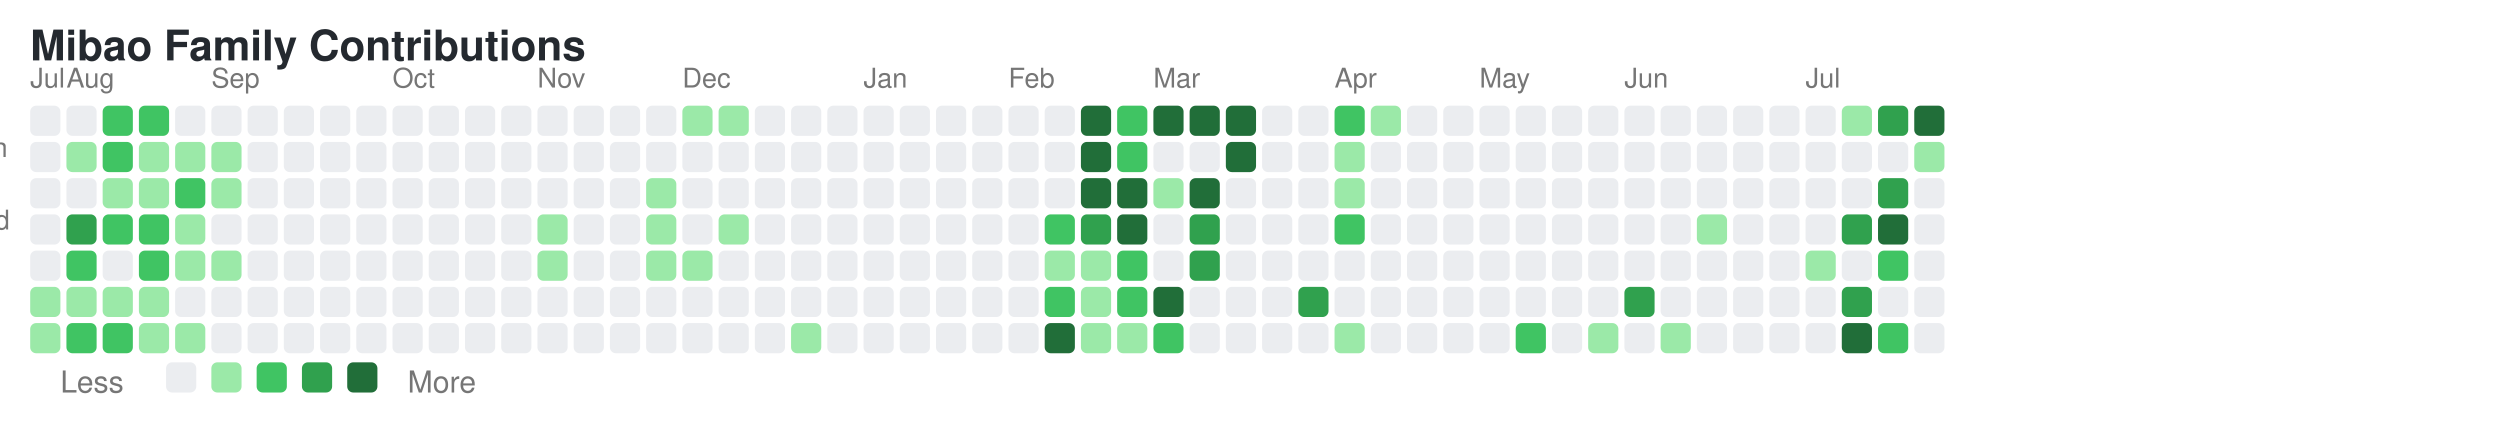
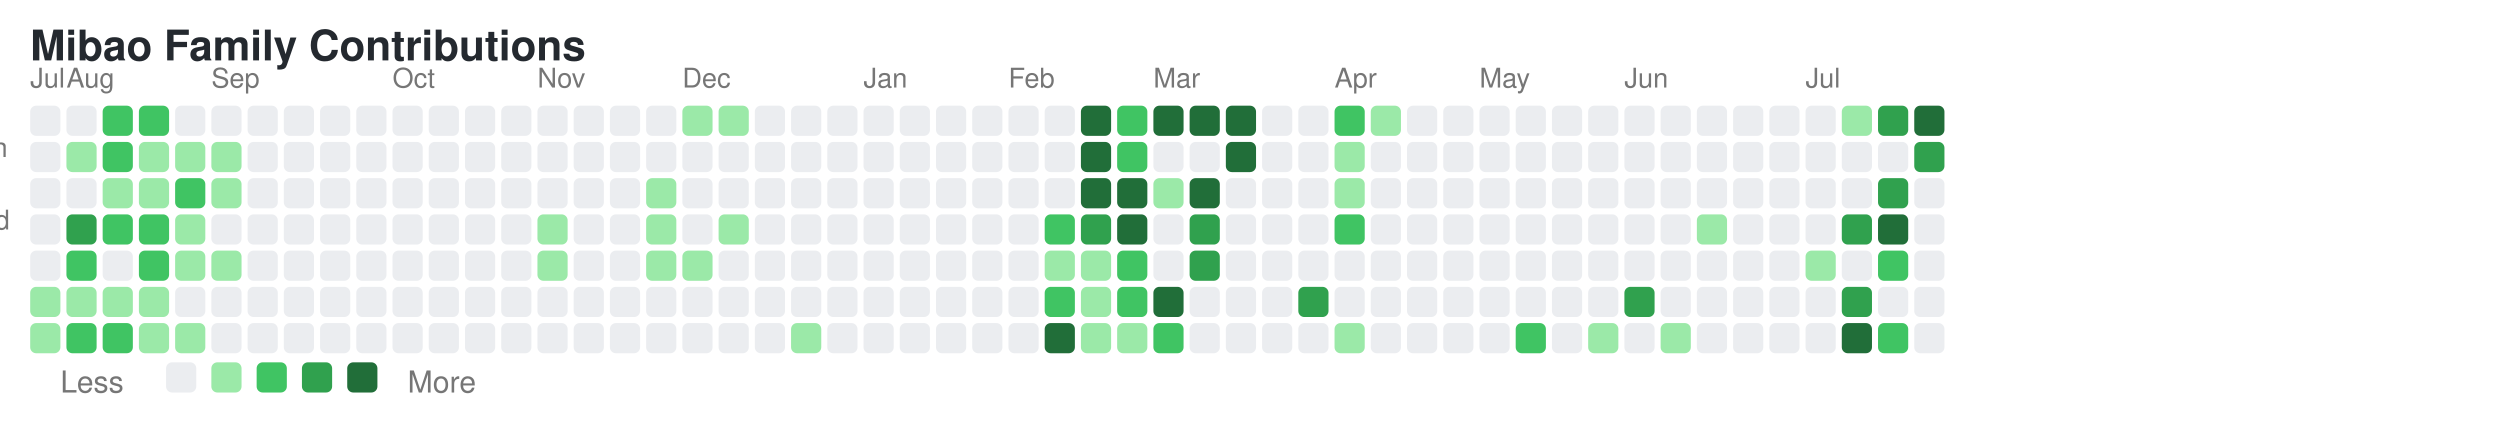
<svg xmlns="http://www.w3.org/2000/svg" width="828" height="140">
  <text x="10" y="20" font-family="-apple-system, BlinkMacSystemFont, Segoe UI, Helvetica, Arial, sans-serif" font-size="14" font-weight="600" fill="#24292f">Mibao Family Contributions</text>
  <g transform="translate(10, 35)">
    <text x="0" y="-6" font-family="-apple-system, BlinkMacSystemFont, Segoe UI, Helvetica, Arial, sans-serif" font-size="9" fill="#767676">Jul</text>
    <text x="12" y="-6" font-family="-apple-system, BlinkMacSystemFont, Segoe UI, Helvetica, Arial, sans-serif" font-size="9" fill="#767676">Aug</text>
    <text x="60" y="-6" font-family="-apple-system, BlinkMacSystemFont, Segoe UI, Helvetica, Arial, sans-serif" font-size="9" fill="#767676">Sep</text>
    <text x="120" y="-6" font-family="-apple-system, BlinkMacSystemFont, Segoe UI, Helvetica, Arial, sans-serif" font-size="9" fill="#767676">Oct</text>
    <text x="168" y="-6" font-family="-apple-system, BlinkMacSystemFont, Segoe UI, Helvetica, Arial, sans-serif" font-size="9" fill="#767676">Nov</text>
    <text x="216" y="-6" font-family="-apple-system, BlinkMacSystemFont, Segoe UI, Helvetica, Arial, sans-serif" font-size="9" fill="#767676">Dec</text>
    <text x="276" y="-6" font-family="-apple-system, BlinkMacSystemFont, Segoe UI, Helvetica, Arial, sans-serif" font-size="9" fill="#767676">Jan</text>
    <text x="324" y="-6" font-family="-apple-system, BlinkMacSystemFont, Segoe UI, Helvetica, Arial, sans-serif" font-size="9" fill="#767676">Feb</text>
    <text x="372" y="-6" font-family="-apple-system, BlinkMacSystemFont, Segoe UI, Helvetica, Arial, sans-serif" font-size="9" fill="#767676">Mar</text>
    <text x="432" y="-6" font-family="-apple-system, BlinkMacSystemFont, Segoe UI, Helvetica, Arial, sans-serif" font-size="9" fill="#767676">Apr</text>
    <text x="480" y="-6" font-family="-apple-system, BlinkMacSystemFont, Segoe UI, Helvetica, Arial, sans-serif" font-size="9" fill="#767676">May</text>
    <text x="528" y="-6" font-family="-apple-system, BlinkMacSystemFont, Segoe UI, Helvetica, Arial, sans-serif" font-size="9" fill="#767676">Jun</text>
    <text x="588" y="-6" font-family="-apple-system, BlinkMacSystemFont, Segoe UI, Helvetica, Arial, sans-serif" font-size="9" fill="#767676">Jul</text>
    <text x="-25" y="17.0" font-family="-apple-system, BlinkMacSystemFont, Segoe UI, Helvetica, Arial, sans-serif" font-size="9" fill="#767676">Mon</text>
    <text x="-25" y="41.0" font-family="-apple-system, BlinkMacSystemFont, Segoe UI, Helvetica, Arial, sans-serif" font-size="9" fill="#767676">Wed</text>
    <text x="-25" y="65.0" font-family="-apple-system, BlinkMacSystemFont, Segoe UI, Helvetica, Arial, sans-serif" font-size="9" fill="#767676">Fri</text>
    <rect x="0" y="0" width="10" height="10" fill="#ebedf0" rx="2" />
    <rect x="0" y="12" width="10" height="10" fill="#ebedf0" rx="2" />
    <rect x="0" y="24" width="10" height="10" fill="#ebedf0" rx="2" />
    <rect x="0" y="36" width="10" height="10" fill="#ebedf0" rx="2" />
    <rect x="0" y="48" width="10" height="10" fill="#ebedf0" rx="2" />
    <rect x="0" y="60" width="10" height="10" fill="#9be9a8" rx="2" />
    <rect x="0" y="72" width="10" height="10" fill="#9be9a8" rx="2" />
    <rect x="12" y="0" width="10" height="10" fill="#ebedf0" rx="2" />
    <rect x="12" y="12" width="10" height="10" fill="#9be9a8" rx="2" />
    <rect x="12" y="24" width="10" height="10" fill="#ebedf0" rx="2" />
    <rect x="12" y="36" width="10" height="10" fill="#30a14e" rx="2" />
    <rect x="12" y="48" width="10" height="10" fill="#40c463" rx="2" />
    <rect x="12" y="60" width="10" height="10" fill="#9be9a8" rx="2" />
    <rect x="12" y="72" width="10" height="10" fill="#40c463" rx="2" />
    <rect x="24" y="0" width="10" height="10" fill="#40c463" rx="2" />
    <rect x="24" y="12" width="10" height="10" fill="#40c463" rx="2" />
    <rect x="24" y="24" width="10" height="10" fill="#9be9a8" rx="2" />
    <rect x="24" y="36" width="10" height="10" fill="#40c463" rx="2" />
    <rect x="24" y="48" width="10" height="10" fill="#ebedf0" rx="2" />
    <rect x="24" y="60" width="10" height="10" fill="#9be9a8" rx="2" />
    <rect x="24" y="72" width="10" height="10" fill="#40c463" rx="2" />
    <rect x="36" y="0" width="10" height="10" fill="#40c463" rx="2" />
    <rect x="36" y="12" width="10" height="10" fill="#9be9a8" rx="2" />
    <rect x="36" y="24" width="10" height="10" fill="#9be9a8" rx="2" />
    <rect x="36" y="36" width="10" height="10" fill="#40c463" rx="2" />
    <rect x="36" y="48" width="10" height="10" fill="#40c463" rx="2" />
    <rect x="36" y="60" width="10" height="10" fill="#9be9a8" rx="2" />
    <rect x="36" y="72" width="10" height="10" fill="#9be9a8" rx="2" />
    <rect x="48" y="0" width="10" height="10" fill="#ebedf0" rx="2" />
    <rect x="48" y="12" width="10" height="10" fill="#9be9a8" rx="2" />
    <rect x="48" y="24" width="10" height="10" fill="#40c463" rx="2" />
    <rect x="48" y="36" width="10" height="10" fill="#9be9a8" rx="2" />
    <rect x="48" y="48" width="10" height="10" fill="#9be9a8" rx="2" />
    <rect x="48" y="60" width="10" height="10" fill="#ebedf0" rx="2" />
    <rect x="48" y="72" width="10" height="10" fill="#9be9a8" rx="2" />
    <rect x="60" y="0" width="10" height="10" fill="#ebedf0" rx="2" />
    <rect x="60" y="12" width="10" height="10" fill="#9be9a8" rx="2" />
    <rect x="60" y="24" width="10" height="10" fill="#9be9a8" rx="2" />
    <rect x="60" y="36" width="10" height="10" fill="#ebedf0" rx="2" />
    <rect x="60" y="48" width="10" height="10" fill="#9be9a8" rx="2" />
    <rect x="60" y="60" width="10" height="10" fill="#ebedf0" rx="2" />
    <rect x="60" y="72" width="10" height="10" fill="#ebedf0" rx="2" />
    <rect x="72" y="0" width="10" height="10" fill="#ebedf0" rx="2" />
    <rect x="72" y="12" width="10" height="10" fill="#ebedf0" rx="2" />
    <rect x="72" y="24" width="10" height="10" fill="#ebedf0" rx="2" />
    <rect x="72" y="36" width="10" height="10" fill="#ebedf0" rx="2" />
    <rect x="72" y="48" width="10" height="10" fill="#ebedf0" rx="2" />
    <rect x="72" y="60" width="10" height="10" fill="#ebedf0" rx="2" />
    <rect x="72" y="72" width="10" height="10" fill="#ebedf0" rx="2" />
    <rect x="84" y="0" width="10" height="10" fill="#ebedf0" rx="2" />
    <rect x="84" y="12" width="10" height="10" fill="#ebedf0" rx="2" />
    <rect x="84" y="24" width="10" height="10" fill="#ebedf0" rx="2" />
    <rect x="84" y="36" width="10" height="10" fill="#ebedf0" rx="2" />
    <rect x="84" y="48" width="10" height="10" fill="#ebedf0" rx="2" />
    <rect x="84" y="60" width="10" height="10" fill="#ebedf0" rx="2" />
    <rect x="84" y="72" width="10" height="10" fill="#ebedf0" rx="2" />
    <rect x="96" y="0" width="10" height="10" fill="#ebedf0" rx="2" />
    <rect x="96" y="12" width="10" height="10" fill="#ebedf0" rx="2" />
    <rect x="96" y="24" width="10" height="10" fill="#ebedf0" rx="2" />
    <rect x="96" y="36" width="10" height="10" fill="#ebedf0" rx="2" />
    <rect x="96" y="48" width="10" height="10" fill="#ebedf0" rx="2" />
    <rect x="96" y="60" width="10" height="10" fill="#ebedf0" rx="2" />
    <rect x="96" y="72" width="10" height="10" fill="#ebedf0" rx="2" />
    <rect x="108" y="0" width="10" height="10" fill="#ebedf0" rx="2" />
    <rect x="108" y="12" width="10" height="10" fill="#ebedf0" rx="2" />
    <rect x="108" y="24" width="10" height="10" fill="#ebedf0" rx="2" />
    <rect x="108" y="36" width="10" height="10" fill="#ebedf0" rx="2" />
    <rect x="108" y="48" width="10" height="10" fill="#ebedf0" rx="2" />
    <rect x="108" y="60" width="10" height="10" fill="#ebedf0" rx="2" />
    <rect x="108" y="72" width="10" height="10" fill="#ebedf0" rx="2" />
    <rect x="120" y="0" width="10" height="10" fill="#ebedf0" rx="2" />
    <rect x="120" y="12" width="10" height="10" fill="#ebedf0" rx="2" />
    <rect x="120" y="24" width="10" height="10" fill="#ebedf0" rx="2" />
    <rect x="120" y="36" width="10" height="10" fill="#ebedf0" rx="2" />
    <rect x="120" y="48" width="10" height="10" fill="#ebedf0" rx="2" />
    <rect x="120" y="60" width="10" height="10" fill="#ebedf0" rx="2" />
    <rect x="120" y="72" width="10" height="10" fill="#ebedf0" rx="2" />
    <rect x="132" y="0" width="10" height="10" fill="#ebedf0" rx="2" />
    <rect x="132" y="12" width="10" height="10" fill="#ebedf0" rx="2" />
    <rect x="132" y="24" width="10" height="10" fill="#ebedf0" rx="2" />
    <rect x="132" y="36" width="10" height="10" fill="#ebedf0" rx="2" />
    <rect x="132" y="48" width="10" height="10" fill="#ebedf0" rx="2" />
    <rect x="132" y="60" width="10" height="10" fill="#ebedf0" rx="2" />
    <rect x="132" y="72" width="10" height="10" fill="#ebedf0" rx="2" />
    <rect x="144" y="0" width="10" height="10" fill="#ebedf0" rx="2" />
    <rect x="144" y="12" width="10" height="10" fill="#ebedf0" rx="2" />
    <rect x="144" y="24" width="10" height="10" fill="#ebedf0" rx="2" />
    <rect x="144" y="36" width="10" height="10" fill="#ebedf0" rx="2" />
    <rect x="144" y="48" width="10" height="10" fill="#ebedf0" rx="2" />
    <rect x="144" y="60" width="10" height="10" fill="#ebedf0" rx="2" />
    <rect x="144" y="72" width="10" height="10" fill="#ebedf0" rx="2" />
    <rect x="156" y="0" width="10" height="10" fill="#ebedf0" rx="2" />
    <rect x="156" y="12" width="10" height="10" fill="#ebedf0" rx="2" />
    <rect x="156" y="24" width="10" height="10" fill="#ebedf0" rx="2" />
    <rect x="156" y="36" width="10" height="10" fill="#ebedf0" rx="2" />
    <rect x="156" y="48" width="10" height="10" fill="#ebedf0" rx="2" />
    <rect x="156" y="60" width="10" height="10" fill="#ebedf0" rx="2" />
    <rect x="156" y="72" width="10" height="10" fill="#ebedf0" rx="2" />
    <rect x="168" y="0" width="10" height="10" fill="#ebedf0" rx="2" />
    <rect x="168" y="12" width="10" height="10" fill="#ebedf0" rx="2" />
    <rect x="168" y="24" width="10" height="10" fill="#ebedf0" rx="2" />
    <rect x="168" y="36" width="10" height="10" fill="#9be9a8" rx="2" />
    <rect x="168" y="48" width="10" height="10" fill="#9be9a8" rx="2" />
    <rect x="168" y="60" width="10" height="10" fill="#ebedf0" rx="2" />
    <rect x="168" y="72" width="10" height="10" fill="#ebedf0" rx="2" />
    <rect x="180" y="0" width="10" height="10" fill="#ebedf0" rx="2" />
    <rect x="180" y="12" width="10" height="10" fill="#ebedf0" rx="2" />
    <rect x="180" y="24" width="10" height="10" fill="#ebedf0" rx="2" />
    <rect x="180" y="36" width="10" height="10" fill="#ebedf0" rx="2" />
    <rect x="180" y="48" width="10" height="10" fill="#ebedf0" rx="2" />
    <rect x="180" y="60" width="10" height="10" fill="#ebedf0" rx="2" />
    <rect x="180" y="72" width="10" height="10" fill="#ebedf0" rx="2" />
    <rect x="192" y="0" width="10" height="10" fill="#ebedf0" rx="2" />
    <rect x="192" y="12" width="10" height="10" fill="#ebedf0" rx="2" />
    <rect x="192" y="24" width="10" height="10" fill="#ebedf0" rx="2" />
    <rect x="192" y="36" width="10" height="10" fill="#ebedf0" rx="2" />
    <rect x="192" y="48" width="10" height="10" fill="#ebedf0" rx="2" />
    <rect x="192" y="60" width="10" height="10" fill="#ebedf0" rx="2" />
    <rect x="192" y="72" width="10" height="10" fill="#ebedf0" rx="2" />
    <rect x="204" y="0" width="10" height="10" fill="#ebedf0" rx="2" />
    <rect x="204" y="12" width="10" height="10" fill="#ebedf0" rx="2" />
    <rect x="204" y="24" width="10" height="10" fill="#9be9a8" rx="2" />
    <rect x="204" y="36" width="10" height="10" fill="#9be9a8" rx="2" />
    <rect x="204" y="48" width="10" height="10" fill="#9be9a8" rx="2" />
    <rect x="204" y="60" width="10" height="10" fill="#ebedf0" rx="2" />
    <rect x="204" y="72" width="10" height="10" fill="#ebedf0" rx="2" />
    <rect x="216" y="0" width="10" height="10" fill="#9be9a8" rx="2" />
    <rect x="216" y="12" width="10" height="10" fill="#ebedf0" rx="2" />
    <rect x="216" y="24" width="10" height="10" fill="#ebedf0" rx="2" />
    <rect x="216" y="36" width="10" height="10" fill="#ebedf0" rx="2" />
    <rect x="216" y="48" width="10" height="10" fill="#9be9a8" rx="2" />
    <rect x="216" y="60" width="10" height="10" fill="#ebedf0" rx="2" />
    <rect x="216" y="72" width="10" height="10" fill="#ebedf0" rx="2" />
    <rect x="228" y="0" width="10" height="10" fill="#9be9a8" rx="2" />
    <rect x="228" y="12" width="10" height="10" fill="#ebedf0" rx="2" />
    <rect x="228" y="24" width="10" height="10" fill="#ebedf0" rx="2" />
    <rect x="228" y="36" width="10" height="10" fill="#9be9a8" rx="2" />
    <rect x="228" y="48" width="10" height="10" fill="#ebedf0" rx="2" />
    <rect x="228" y="60" width="10" height="10" fill="#ebedf0" rx="2" />
    <rect x="228" y="72" width="10" height="10" fill="#ebedf0" rx="2" />
    <rect x="240" y="0" width="10" height="10" fill="#ebedf0" rx="2" />
    <rect x="240" y="12" width="10" height="10" fill="#ebedf0" rx="2" />
    <rect x="240" y="24" width="10" height="10" fill="#ebedf0" rx="2" />
    <rect x="240" y="36" width="10" height="10" fill="#ebedf0" rx="2" />
    <rect x="240" y="48" width="10" height="10" fill="#ebedf0" rx="2" />
    <rect x="240" y="60" width="10" height="10" fill="#ebedf0" rx="2" />
    <rect x="240" y="72" width="10" height="10" fill="#ebedf0" rx="2" />
    <rect x="252" y="0" width="10" height="10" fill="#ebedf0" rx="2" />
    <rect x="252" y="12" width="10" height="10" fill="#ebedf0" rx="2" />
    <rect x="252" y="24" width="10" height="10" fill="#ebedf0" rx="2" />
    <rect x="252" y="36" width="10" height="10" fill="#ebedf0" rx="2" />
    <rect x="252" y="48" width="10" height="10" fill="#ebedf0" rx="2" />
    <rect x="252" y="60" width="10" height="10" fill="#ebedf0" rx="2" />
    <rect x="252" y="72" width="10" height="10" fill="#9be9a8" rx="2" />
    <rect x="264" y="0" width="10" height="10" fill="#ebedf0" rx="2" />
    <rect x="264" y="12" width="10" height="10" fill="#ebedf0" rx="2" />
    <rect x="264" y="24" width="10" height="10" fill="#ebedf0" rx="2" />
    <rect x="264" y="36" width="10" height="10" fill="#ebedf0" rx="2" />
    <rect x="264" y="48" width="10" height="10" fill="#ebedf0" rx="2" />
    <rect x="264" y="60" width="10" height="10" fill="#ebedf0" rx="2" />
    <rect x="264" y="72" width="10" height="10" fill="#ebedf0" rx="2" />
    <rect x="276" y="0" width="10" height="10" fill="#ebedf0" rx="2" />
    <rect x="276" y="12" width="10" height="10" fill="#ebedf0" rx="2" />
    <rect x="276" y="24" width="10" height="10" fill="#ebedf0" rx="2" />
    <rect x="276" y="36" width="10" height="10" fill="#ebedf0" rx="2" />
    <rect x="276" y="48" width="10" height="10" fill="#ebedf0" rx="2" />
    <rect x="276" y="60" width="10" height="10" fill="#ebedf0" rx="2" />
    <rect x="276" y="72" width="10" height="10" fill="#ebedf0" rx="2" />
    <rect x="288" y="0" width="10" height="10" fill="#ebedf0" rx="2" />
    <rect x="288" y="12" width="10" height="10" fill="#ebedf0" rx="2" />
    <rect x="288" y="24" width="10" height="10" fill="#ebedf0" rx="2" />
    <rect x="288" y="36" width="10" height="10" fill="#ebedf0" rx="2" />
    <rect x="288" y="48" width="10" height="10" fill="#ebedf0" rx="2" />
    <rect x="288" y="60" width="10" height="10" fill="#ebedf0" rx="2" />
    <rect x="288" y="72" width="10" height="10" fill="#ebedf0" rx="2" />
    <rect x="300" y="0" width="10" height="10" fill="#ebedf0" rx="2" />
    <rect x="300" y="12" width="10" height="10" fill="#ebedf0" rx="2" />
    <rect x="300" y="24" width="10" height="10" fill="#ebedf0" rx="2" />
    <rect x="300" y="36" width="10" height="10" fill="#ebedf0" rx="2" />
    <rect x="300" y="48" width="10" height="10" fill="#ebedf0" rx="2" />
    <rect x="300" y="60" width="10" height="10" fill="#ebedf0" rx="2" />
    <rect x="300" y="72" width="10" height="10" fill="#ebedf0" rx="2" />
    <rect x="312" y="0" width="10" height="10" fill="#ebedf0" rx="2" />
    <rect x="312" y="12" width="10" height="10" fill="#ebedf0" rx="2" />
    <rect x="312" y="24" width="10" height="10" fill="#ebedf0" rx="2" />
    <rect x="312" y="36" width="10" height="10" fill="#ebedf0" rx="2" />
    <rect x="312" y="48" width="10" height="10" fill="#ebedf0" rx="2" />
    <rect x="312" y="60" width="10" height="10" fill="#ebedf0" rx="2" />
    <rect x="312" y="72" width="10" height="10" fill="#ebedf0" rx="2" />
    <rect x="324" y="0" width="10" height="10" fill="#ebedf0" rx="2" />
    <rect x="324" y="12" width="10" height="10" fill="#ebedf0" rx="2" />
    <rect x="324" y="24" width="10" height="10" fill="#ebedf0" rx="2" />
    <rect x="324" y="36" width="10" height="10" fill="#ebedf0" rx="2" />
    <rect x="324" y="48" width="10" height="10" fill="#ebedf0" rx="2" />
    <rect x="324" y="60" width="10" height="10" fill="#ebedf0" rx="2" />
    <rect x="324" y="72" width="10" height="10" fill="#ebedf0" rx="2" />
    <rect x="336" y="0" width="10" height="10" fill="#ebedf0" rx="2" />
    <rect x="336" y="12" width="10" height="10" fill="#ebedf0" rx="2" />
    <rect x="336" y="24" width="10" height="10" fill="#ebedf0" rx="2" />
    <rect x="336" y="36" width="10" height="10" fill="#40c463" rx="2" />
    <rect x="336" y="48" width="10" height="10" fill="#9be9a8" rx="2" />
    <rect x="336" y="60" width="10" height="10" fill="#40c463" rx="2" />
    <rect x="336" y="72" width="10" height="10" fill="#216e39" rx="2" />
    <rect x="348" y="0" width="10" height="10" fill="#216e39" rx="2" />
    <rect x="348" y="12" width="10" height="10" fill="#216e39" rx="2" />
    <rect x="348" y="24" width="10" height="10" fill="#216e39" rx="2" />
    <rect x="348" y="36" width="10" height="10" fill="#30a14e" rx="2" />
    <rect x="348" y="48" width="10" height="10" fill="#9be9a8" rx="2" />
    <rect x="348" y="60" width="10" height="10" fill="#9be9a8" rx="2" />
    <rect x="348" y="72" width="10" height="10" fill="#9be9a8" rx="2" />
    <rect x="360" y="0" width="10" height="10" fill="#40c463" rx="2" />
    <rect x="360" y="12" width="10" height="10" fill="#40c463" rx="2" />
    <rect x="360" y="24" width="10" height="10" fill="#216e39" rx="2" />
    <rect x="360" y="36" width="10" height="10" fill="#216e39" rx="2" />
    <rect x="360" y="48" width="10" height="10" fill="#40c463" rx="2" />
    <rect x="360" y="60" width="10" height="10" fill="#40c463" rx="2" />
    <rect x="360" y="72" width="10" height="10" fill="#9be9a8" rx="2" />
    <rect x="372" y="0" width="10" height="10" fill="#216e39" rx="2" />
    <rect x="372" y="12" width="10" height="10" fill="#ebedf0" rx="2" />
    <rect x="372" y="24" width="10" height="10" fill="#9be9a8" rx="2" />
    <rect x="372" y="36" width="10" height="10" fill="#ebedf0" rx="2" />
    <rect x="372" y="48" width="10" height="10" fill="#ebedf0" rx="2" />
    <rect x="372" y="60" width="10" height="10" fill="#216e39" rx="2" />
    <rect x="372" y="72" width="10" height="10" fill="#40c463" rx="2" />
    <rect x="384" y="0" width="10" height="10" fill="#216e39" rx="2" />
    <rect x="384" y="12" width="10" height="10" fill="#ebedf0" rx="2" />
    <rect x="384" y="24" width="10" height="10" fill="#216e39" rx="2" />
    <rect x="384" y="36" width="10" height="10" fill="#30a14e" rx="2" />
    <rect x="384" y="48" width="10" height="10" fill="#30a14e" rx="2" />
    <rect x="384" y="60" width="10" height="10" fill="#ebedf0" rx="2" />
    <rect x="384" y="72" width="10" height="10" fill="#ebedf0" rx="2" />
    <rect x="396" y="0" width="10" height="10" fill="#216e39" rx="2" />
    <rect x="396" y="12" width="10" height="10" fill="#216e39" rx="2" />
    <rect x="396" y="24" width="10" height="10" fill="#ebedf0" rx="2" />
    <rect x="396" y="36" width="10" height="10" fill="#ebedf0" rx="2" />
    <rect x="396" y="48" width="10" height="10" fill="#ebedf0" rx="2" />
    <rect x="396" y="60" width="10" height="10" fill="#ebedf0" rx="2" />
    <rect x="396" y="72" width="10" height="10" fill="#ebedf0" rx="2" />
    <rect x="408" y="0" width="10" height="10" fill="#ebedf0" rx="2" />
    <rect x="408" y="12" width="10" height="10" fill="#ebedf0" rx="2" />
    <rect x="408" y="24" width="10" height="10" fill="#ebedf0" rx="2" />
    <rect x="408" y="36" width="10" height="10" fill="#ebedf0" rx="2" />
    <rect x="408" y="48" width="10" height="10" fill="#ebedf0" rx="2" />
    <rect x="408" y="60" width="10" height="10" fill="#ebedf0" rx="2" />
    <rect x="408" y="72" width="10" height="10" fill="#ebedf0" rx="2" />
    <rect x="420" y="0" width="10" height="10" fill="#ebedf0" rx="2" />
    <rect x="420" y="12" width="10" height="10" fill="#ebedf0" rx="2" />
    <rect x="420" y="24" width="10" height="10" fill="#ebedf0" rx="2" />
    <rect x="420" y="36" width="10" height="10" fill="#ebedf0" rx="2" />
    <rect x="420" y="48" width="10" height="10" fill="#ebedf0" rx="2" />
    <rect x="420" y="60" width="10" height="10" fill="#30a14e" rx="2" />
    <rect x="420" y="72" width="10" height="10" fill="#ebedf0" rx="2" />
    <rect x="432" y="0" width="10" height="10" fill="#40c463" rx="2" />
    <rect x="432" y="12" width="10" height="10" fill="#9be9a8" rx="2" />
    <rect x="432" y="24" width="10" height="10" fill="#9be9a8" rx="2" />
    <rect x="432" y="36" width="10" height="10" fill="#40c463" rx="2" />
    <rect x="432" y="48" width="10" height="10" fill="#ebedf0" rx="2" />
    <rect x="432" y="60" width="10" height="10" fill="#ebedf0" rx="2" />
    <rect x="432" y="72" width="10" height="10" fill="#9be9a8" rx="2" />
    <rect x="444" y="0" width="10" height="10" fill="#9be9a8" rx="2" />
    <rect x="444" y="12" width="10" height="10" fill="#ebedf0" rx="2" />
    <rect x="444" y="24" width="10" height="10" fill="#ebedf0" rx="2" />
    <rect x="444" y="36" width="10" height="10" fill="#ebedf0" rx="2" />
    <rect x="444" y="48" width="10" height="10" fill="#ebedf0" rx="2" />
    <rect x="444" y="60" width="10" height="10" fill="#ebedf0" rx="2" />
    <rect x="444" y="72" width="10" height="10" fill="#ebedf0" rx="2" />
    <rect x="456" y="0" width="10" height="10" fill="#ebedf0" rx="2" />
    <rect x="456" y="12" width="10" height="10" fill="#ebedf0" rx="2" />
    <rect x="456" y="24" width="10" height="10" fill="#ebedf0" rx="2" />
    <rect x="456" y="36" width="10" height="10" fill="#ebedf0" rx="2" />
    <rect x="456" y="48" width="10" height="10" fill="#ebedf0" rx="2" />
    <rect x="456" y="60" width="10" height="10" fill="#ebedf0" rx="2" />
    <rect x="456" y="72" width="10" height="10" fill="#ebedf0" rx="2" />
    <rect x="468" y="0" width="10" height="10" fill="#ebedf0" rx="2" />
    <rect x="468" y="12" width="10" height="10" fill="#ebedf0" rx="2" />
    <rect x="468" y="24" width="10" height="10" fill="#ebedf0" rx="2" />
    <rect x="468" y="36" width="10" height="10" fill="#ebedf0" rx="2" />
    <rect x="468" y="48" width="10" height="10" fill="#ebedf0" rx="2" />
    <rect x="468" y="60" width="10" height="10" fill="#ebedf0" rx="2" />
    <rect x="468" y="72" width="10" height="10" fill="#ebedf0" rx="2" />
    <rect x="480" y="0" width="10" height="10" fill="#ebedf0" rx="2" />
    <rect x="480" y="12" width="10" height="10" fill="#ebedf0" rx="2" />
    <rect x="480" y="24" width="10" height="10" fill="#ebedf0" rx="2" />
    <rect x="480" y="36" width="10" height="10" fill="#ebedf0" rx="2" />
    <rect x="480" y="48" width="10" height="10" fill="#ebedf0" rx="2" />
    <rect x="480" y="60" width="10" height="10" fill="#ebedf0" rx="2" />
    <rect x="480" y="72" width="10" height="10" fill="#ebedf0" rx="2" />
    <rect x="492" y="0" width="10" height="10" fill="#ebedf0" rx="2" />
    <rect x="492" y="12" width="10" height="10" fill="#ebedf0" rx="2" />
    <rect x="492" y="24" width="10" height="10" fill="#ebedf0" rx="2" />
    <rect x="492" y="36" width="10" height="10" fill="#ebedf0" rx="2" />
    <rect x="492" y="48" width="10" height="10" fill="#ebedf0" rx="2" />
    <rect x="492" y="60" width="10" height="10" fill="#ebedf0" rx="2" />
    <rect x="492" y="72" width="10" height="10" fill="#40c463" rx="2" />
    <rect x="504" y="0" width="10" height="10" fill="#ebedf0" rx="2" />
    <rect x="504" y="12" width="10" height="10" fill="#ebedf0" rx="2" />
    <rect x="504" y="24" width="10" height="10" fill="#ebedf0" rx="2" />
    <rect x="504" y="36" width="10" height="10" fill="#ebedf0" rx="2" />
    <rect x="504" y="48" width="10" height="10" fill="#ebedf0" rx="2" />
    <rect x="504" y="60" width="10" height="10" fill="#ebedf0" rx="2" />
    <rect x="504" y="72" width="10" height="10" fill="#ebedf0" rx="2" />
    <rect x="516" y="0" width="10" height="10" fill="#ebedf0" rx="2" />
    <rect x="516" y="12" width="10" height="10" fill="#ebedf0" rx="2" />
    <rect x="516" y="24" width="10" height="10" fill="#ebedf0" rx="2" />
    <rect x="516" y="36" width="10" height="10" fill="#ebedf0" rx="2" />
    <rect x="516" y="48" width="10" height="10" fill="#ebedf0" rx="2" />
    <rect x="516" y="60" width="10" height="10" fill="#ebedf0" rx="2" />
    <rect x="516" y="72" width="10" height="10" fill="#9be9a8" rx="2" />
    <rect x="528" y="0" width="10" height="10" fill="#ebedf0" rx="2" />
    <rect x="528" y="12" width="10" height="10" fill="#ebedf0" rx="2" />
    <rect x="528" y="24" width="10" height="10" fill="#ebedf0" rx="2" />
    <rect x="528" y="36" width="10" height="10" fill="#ebedf0" rx="2" />
    <rect x="528" y="48" width="10" height="10" fill="#ebedf0" rx="2" />
    <rect x="528" y="60" width="10" height="10" fill="#30a14e" rx="2" />
    <rect x="528" y="72" width="10" height="10" fill="#ebedf0" rx="2" />
    <rect x="540" y="0" width="10" height="10" fill="#ebedf0" rx="2" />
    <rect x="540" y="12" width="10" height="10" fill="#ebedf0" rx="2" />
    <rect x="540" y="24" width="10" height="10" fill="#ebedf0" rx="2" />
    <rect x="540" y="36" width="10" height="10" fill="#ebedf0" rx="2" />
    <rect x="540" y="48" width="10" height="10" fill="#ebedf0" rx="2" />
    <rect x="540" y="60" width="10" height="10" fill="#ebedf0" rx="2" />
    <rect x="540" y="72" width="10" height="10" fill="#9be9a8" rx="2" />
    <rect x="552" y="0" width="10" height="10" fill="#ebedf0" rx="2" />
    <rect x="552" y="12" width="10" height="10" fill="#ebedf0" rx="2" />
    <rect x="552" y="24" width="10" height="10" fill="#ebedf0" rx="2" />
    <rect x="552" y="36" width="10" height="10" fill="#9be9a8" rx="2" />
    <rect x="552" y="48" width="10" height="10" fill="#ebedf0" rx="2" />
    <rect x="552" y="60" width="10" height="10" fill="#ebedf0" rx="2" />
    <rect x="552" y="72" width="10" height="10" fill="#ebedf0" rx="2" />
    <rect x="564" y="0" width="10" height="10" fill="#ebedf0" rx="2" />
    <rect x="564" y="12" width="10" height="10" fill="#ebedf0" rx="2" />
    <rect x="564" y="24" width="10" height="10" fill="#ebedf0" rx="2" />
    <rect x="564" y="36" width="10" height="10" fill="#ebedf0" rx="2" />
    <rect x="564" y="48" width="10" height="10" fill="#ebedf0" rx="2" />
    <rect x="564" y="60" width="10" height="10" fill="#ebedf0" rx="2" />
    <rect x="564" y="72" width="10" height="10" fill="#ebedf0" rx="2" />
    <rect x="576" y="0" width="10" height="10" fill="#ebedf0" rx="2" />
    <rect x="576" y="12" width="10" height="10" fill="#ebedf0" rx="2" />
    <rect x="576" y="24" width="10" height="10" fill="#ebedf0" rx="2" />
    <rect x="576" y="36" width="10" height="10" fill="#ebedf0" rx="2" />
    <rect x="576" y="48" width="10" height="10" fill="#ebedf0" rx="2" />
    <rect x="576" y="60" width="10" height="10" fill="#ebedf0" rx="2" />
    <rect x="576" y="72" width="10" height="10" fill="#ebedf0" rx="2" />
    <rect x="588" y="0" width="10" height="10" fill="#ebedf0" rx="2" />
    <rect x="588" y="12" width="10" height="10" fill="#ebedf0" rx="2" />
    <rect x="588" y="24" width="10" height="10" fill="#ebedf0" rx="2" />
    <rect x="588" y="36" width="10" height="10" fill="#ebedf0" rx="2" />
    <rect x="588" y="48" width="10" height="10" fill="#9be9a8" rx="2" />
    <rect x="588" y="60" width="10" height="10" fill="#ebedf0" rx="2" />
    <rect x="588" y="72" width="10" height="10" fill="#ebedf0" rx="2" />
    <rect x="600" y="0" width="10" height="10" fill="#9be9a8" rx="2" />
    <rect x="600" y="12" width="10" height="10" fill="#ebedf0" rx="2" />
    <rect x="600" y="24" width="10" height="10" fill="#ebedf0" rx="2" />
    <rect x="600" y="36" width="10" height="10" fill="#30a14e" rx="2" />
    <rect x="600" y="48" width="10" height="10" fill="#ebedf0" rx="2" />
    <rect x="600" y="60" width="10" height="10" fill="#30a14e" rx="2" />
    <rect x="600" y="72" width="10" height="10" fill="#216e39" rx="2" />
    <rect x="612" y="0" width="10" height="10" fill="#30a14e" rx="2" />
    <rect x="612" y="12" width="10" height="10" fill="#ebedf0" rx="2" />
    <rect x="612" y="24" width="10" height="10" fill="#30a14e" rx="2" />
    <rect x="612" y="36" width="10" height="10" fill="#216e39" rx="2" />
    <rect x="612" y="48" width="10" height="10" fill="#40c463" rx="2" />
    <rect x="612" y="60" width="10" height="10" fill="#ebedf0" rx="2" />
    <rect x="612" y="72" width="10" height="10" fill="#40c463" rx="2" />
    <rect x="624" y="0" width="10" height="10" fill="#216e39" rx="2" />
-     <rect x="624" y="12" width="10" height="10" fill="#9be9a8" rx="2" />
+     <rect x="624" y="12" width="10" height="10" fill="#30a14e" rx="2" />
    <rect x="624" y="24" width="10" height="10" fill="#ebedf0" rx="2" />
    <rect x="624" y="36" width="10" height="10" fill="#ebedf0" rx="2" />
    <rect x="624" y="48" width="10" height="10" fill="#ebedf0" rx="2" />
    <rect x="624" y="60" width="10" height="10" fill="#ebedf0" rx="2" />
    <rect x="624" y="72" width="10" height="10" fill="#ebedf0" rx="2" />
    <text x="10" y="95" font-family="-apple-system, BlinkMacSystemFont, Segoe UI, Helvetica, Arial, sans-serif" font-size="10" fill="#767676">Less</text>
    <rect x="45" y="85" width="10" height="10" fill="#ebedf0" rx="2" />
    <rect x="60" y="85" width="10" height="10" fill="#9be9a8" rx="2" />
    <rect x="75" y="85" width="10" height="10" fill="#40c463" rx="2" />
    <rect x="90" y="85" width="10" height="10" fill="#30a14e" rx="2" />
    <rect x="105" y="85" width="10" height="10" fill="#216e39" rx="2" />
    <text x="125" y="95" font-family="-apple-system, BlinkMacSystemFont, Segoe UI, Helvetica, Arial, sans-serif" font-size="10" fill="#767676">More</text>
  </g>
</svg>
